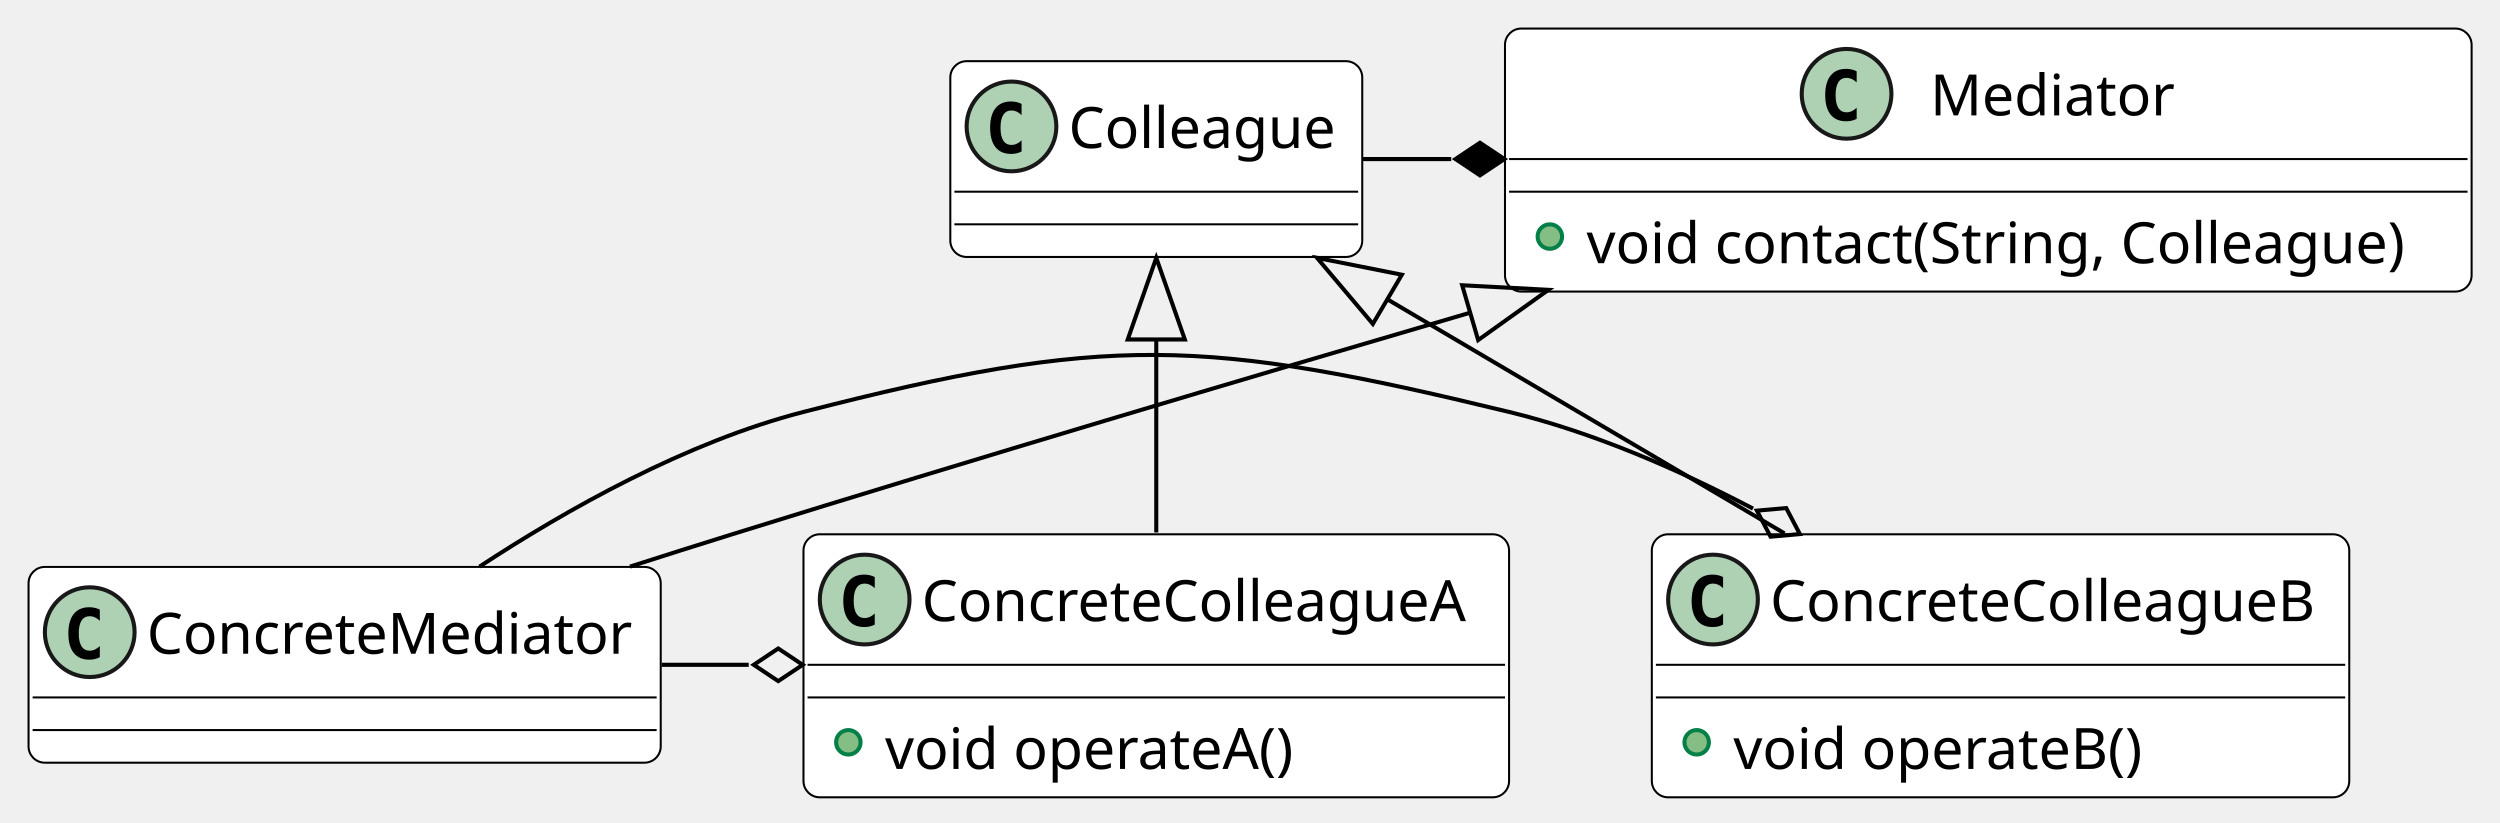
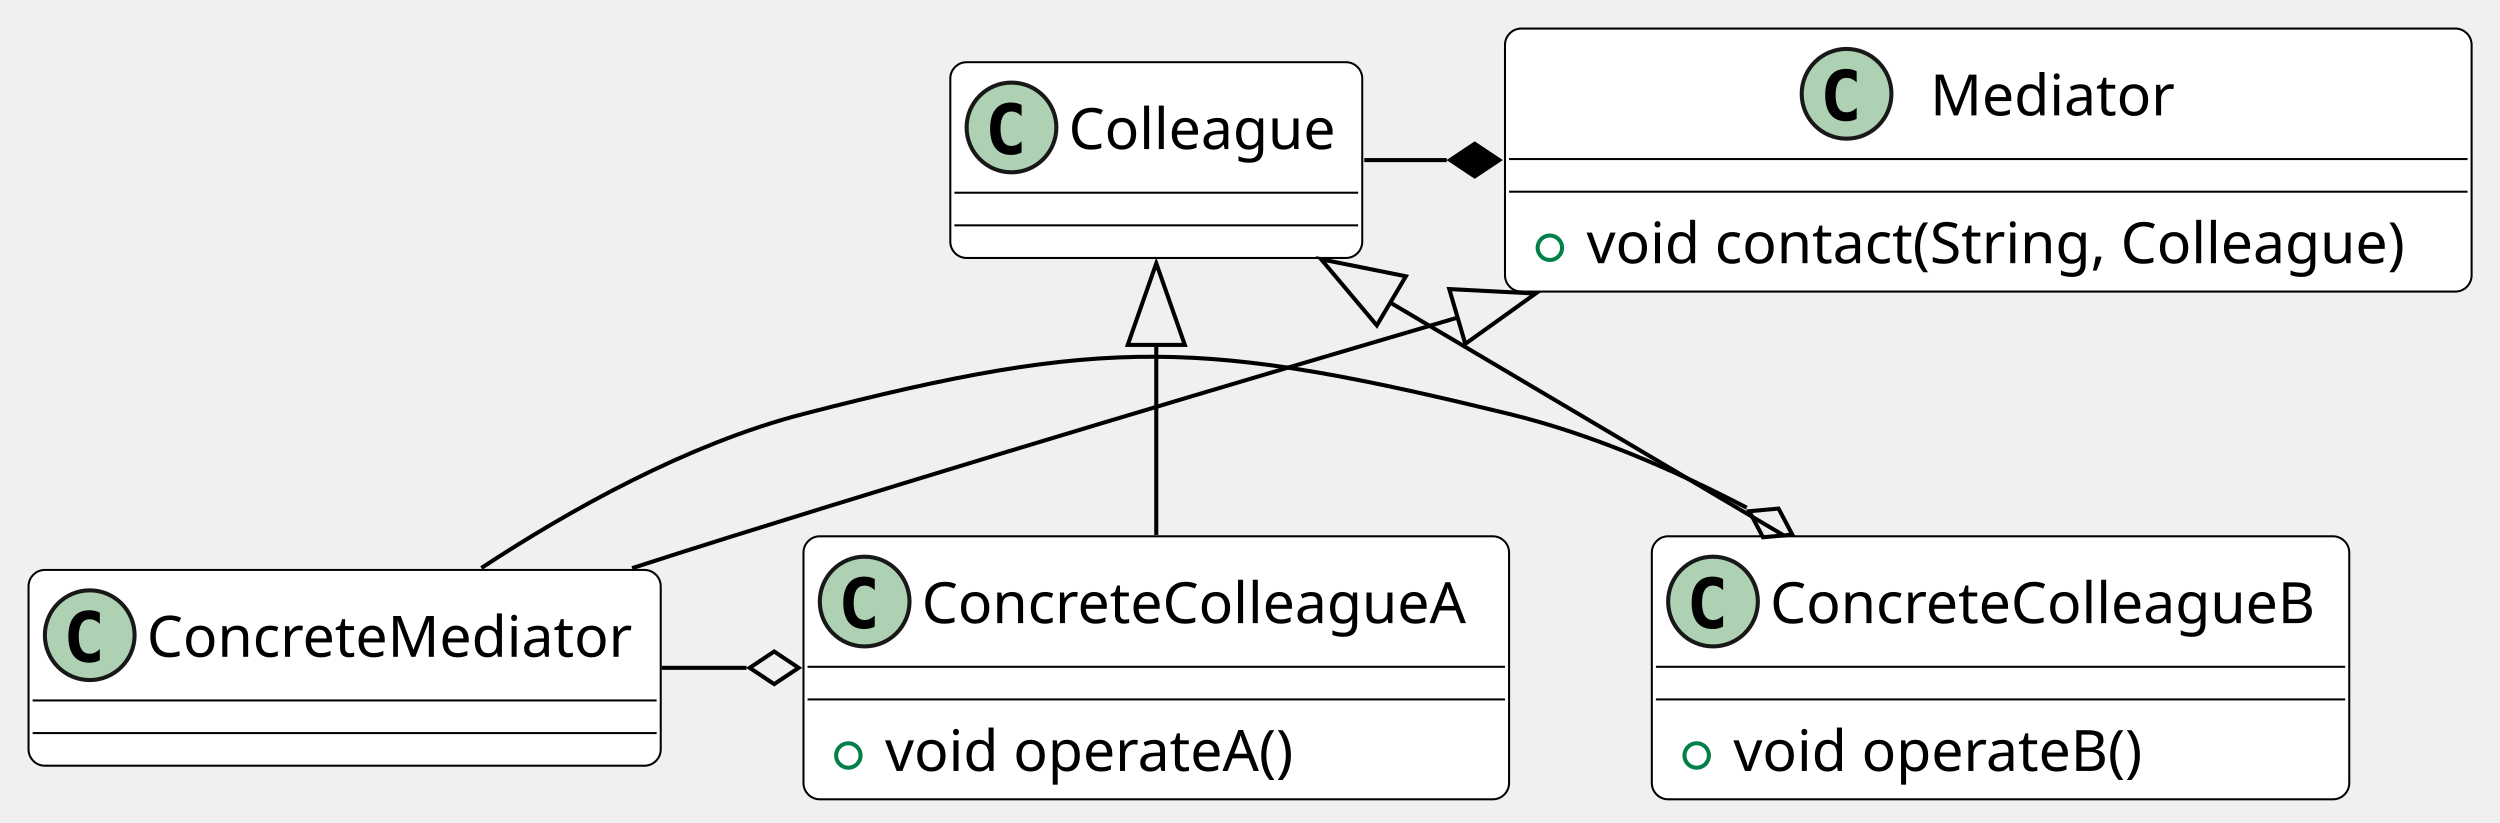
<svg xmlns="http://www.w3.org/2000/svg" contentStyleType="text/css" height="420.833px" preserveAspectRatio="none" style="width:1277px;height:420px;background:#FFFFFF;" version="1.1" viewBox="0 0 1277 420" width="1277.083px" zoomAndPan="magnify">
  <defs />
  <g>
    <g id="elem_Mediator">
      <rect codeLine="122" fill="#FFFFFF" height="134.351" id="Mediator" rx="8.333" ry="8.333" style="stroke:#000000;stroke-width:1.042;" width="493.75" x="768.75" y="14.583" />
      <ellipse cx="943.229" cy="47.917" fill="#ADD1B2" rx="22.917" ry="22.917" style="stroke:#181818;stroke-width:2.083;" />
      <path d="M948.382,60.715 Q947.171,61.337 945.839,61.649 Q944.508,61.96 943.038,61.96 Q937.815,61.96 935.066,58.519 Q932.316,55.077 932.316,48.575 Q932.316,42.055 935.066,38.614 Q937.815,35.172 943.038,35.172 Q944.508,35.172 945.857,35.484 Q947.206,35.795 948.382,36.418 L948.382,42.09 Q947.067,40.879 945.831,40.317 Q944.594,39.755 943.28,39.755 Q940.479,39.755 939.052,41.977 Q937.625,44.2 937.625,48.575 Q937.625,52.933 939.052,55.155 Q940.479,57.377 943.28,57.377 Q944.594,57.377 945.831,56.815 Q947.067,56.253 948.382,55.042 Z " fill="#000000" />
      <text fill="#000000" font-family="sans-serif" font-size="29.167" lengthAdjust="spacing" textLength="127.083" x="985.938" y="58.94">Mediator</text>
      <line style="stroke:#000000;stroke-width:1.042;" x1="770.833" x2="1260.417" y1="81.25" y2="81.25" />
      <line style="stroke:#000000;stroke-width:1.042;" x1="770.833" x2="1260.417" y1="97.917" y2="97.917" />
-       <ellipse cx="791.667" cy="120.833" fill="#84BE84" rx="6.25" ry="6.25" style="stroke:#038048;stroke-width:2.083;" />
+       <ellipse cx="791.667" cy="126.55" fill="#FFFFFF" rx="6.25" ry="6.25" style="stroke:#038048;stroke-width:2.083;" />
      <text fill="#000000" font-family="sans-serif" font-size="29.167" lengthAdjust="spacing" textLength="439.583" x="810.417" y="134.448">void contact(String, Colleague)</text>
    </g>
    <g id="elem_ConcreteMediator">
-       <rect codeLine="126" fill="#FFFFFF" height="100" id="ConcreteMediator" rx="8.333" ry="8.333" style="stroke:#000000;stroke-width:1.042;" width="322.917" x="14.583" y="289.583" />
-       <ellipse cx="45.833" cy="322.917" fill="#ADD1B2" rx="22.917" ry="22.917" style="stroke:#181818;stroke-width:2.083;" />
-       <path d="M50.986,335.715 Q49.775,336.337 48.444,336.649 Q47.112,336.96 45.642,336.96 Q40.419,336.96 37.67,333.519 Q34.92,330.077 34.92,323.575 Q34.92,317.055 37.67,313.614 Q40.419,310.173 45.642,310.173 Q47.112,310.173 48.461,310.484 Q49.81,310.795 50.986,311.418 L50.986,317.09 Q49.671,315.879 48.435,315.317 Q47.199,314.755 45.884,314.755 Q43.083,314.755 41.656,316.977 Q40.229,319.2 40.229,323.575 Q40.229,327.933 41.656,330.155 Q43.083,332.377 45.884,332.377 Q47.199,332.377 48.435,331.815 Q49.671,331.253 50.986,330.043 Z " fill="#000000" />
-       <text fill="#000000" font-family="sans-serif" font-size="29.167" lengthAdjust="spacing" textLength="256.25" x="75" y="333.94">ConcreteMediator</text>
-       <line style="stroke:#000000;stroke-width:1.042;" x1="16.667" x2="335.417" y1="356.25" y2="356.25" />
-       <line style="stroke:#000000;stroke-width:1.042;" x1="16.667" x2="335.417" y1="372.917" y2="372.917" />
+       <rect codeLine="126" fill="#FFFFFF" height="100" id="ConcreteMediator" rx="8.333" ry="8.333" style="stroke:#000000;stroke-width:1.042;" width="322.917" x="14.583" y="291.125" />
+       <ellipse cx="45.833" cy="324.458" fill="#ADD1B2" rx="22.917" ry="22.917" style="stroke:#181818;stroke-width:2.083;" />
+       <path d="M50.986,337.256 Q49.775,337.879 48.444,338.19 Q47.112,338.502 45.642,338.502 Q40.419,338.502 37.67,335.06 Q34.92,331.619 34.92,325.116 Q34.92,318.597 37.67,315.156 Q40.419,311.714 45.642,311.714 Q47.112,311.714 48.461,312.026 Q49.81,312.337 50.986,312.959 L50.986,318.632 Q49.671,317.421 48.435,316.859 Q47.199,316.297 45.884,316.297 Q43.083,316.297 41.656,318.519 Q40.229,320.741 40.229,325.116 Q40.229,329.474 41.656,331.697 Q43.083,333.919 45.884,333.919 Q47.199,333.919 48.435,333.357 Q49.671,332.795 50.986,331.584 Z " fill="#000000" />
+       <text fill="#000000" font-family="sans-serif" font-size="29.167" lengthAdjust="spacing" textLength="256.25" x="75" y="335.481">ConcreteMediator</text>
+       <line style="stroke:#000000;stroke-width:1.042;" x1="16.667" x2="335.417" y1="357.792" y2="357.792" />
+       <line style="stroke:#000000;stroke-width:1.042;" x1="16.667" x2="335.417" y1="374.458" y2="374.458" />
    </g>
    <g id="elem_Colleague">
-       <rect codeLine="128" fill="#FFFFFF" height="100" id="Colleague" rx="8.333" ry="8.333" style="stroke:#000000;stroke-width:1.042;" width="210.417" x="485.417" y="31.25" />
-       <ellipse cx="516.667" cy="64.583" fill="#ADD1B2" rx="22.917" ry="22.917" style="stroke:#181818;stroke-width:2.083;" />
-       <path d="M521.819,77.381 Q520.609,78.004 519.277,78.315 Q517.945,78.626 516.475,78.626 Q511.253,78.626 508.503,75.185 Q505.754,71.744 505.754,65.242 Q505.754,58.722 508.503,55.281 Q511.253,51.839 516.475,51.839 Q517.945,51.839 519.294,52.151 Q520.643,52.462 521.819,53.084 L521.819,58.757 Q520.505,57.546 519.268,56.984 Q518.032,56.422 516.717,56.422 Q513.916,56.422 512.489,58.644 Q511.063,60.866 511.063,65.242 Q511.063,69.599 512.489,71.822 Q513.916,74.044 516.717,74.044 Q518.032,74.044 519.268,73.482 Q520.505,72.92 521.819,71.709 Z " fill="#000000" />
-       <text fill="#000000" font-family="sans-serif" font-size="29.167" lengthAdjust="spacing" textLength="143.75" x="545.833" y="75.606">Colleague</text>
-       <line style="stroke:#000000;stroke-width:1.042;" x1="487.5" x2="693.75" y1="97.917" y2="97.917" />
-       <line style="stroke:#000000;stroke-width:1.042;" x1="487.5" x2="693.75" y1="114.583" y2="114.583" />
+       <rect codeLine="128" fill="#FFFFFF" height="100" id="Colleague" rx="8.333" ry="8.333" style="stroke:#000000;stroke-width:1.042;" width="210.417" x="485.417" y="31.771" />
+       <ellipse cx="516.667" cy="65.104" fill="#ADD1B2" rx="22.917" ry="22.917" style="stroke:#181818;stroke-width:2.083;" />
+       <path d="M521.819,77.902 Q520.609,78.525 519.277,78.836 Q517.945,79.147 516.475,79.147 Q511.253,79.147 508.503,75.706 Q505.754,72.265 505.754,65.762 Q505.754,59.243 508.503,55.801 Q511.253,52.36 516.475,52.36 Q517.945,52.36 519.294,52.671 Q520.643,52.983 521.819,53.605 L521.819,59.277 Q520.505,58.067 519.268,57.505 Q518.032,56.943 516.717,56.943 Q513.916,56.943 512.489,59.165 Q511.063,61.387 511.063,65.762 Q511.063,70.12 512.489,72.342 Q513.916,74.565 516.717,74.565 Q518.032,74.565 519.268,74.003 Q520.505,73.441 521.819,72.23 Z " fill="#000000" />
+       <text fill="#000000" font-family="sans-serif" font-size="29.167" lengthAdjust="spacing" textLength="143.75" x="545.833" y="76.127">Colleague</text>
+       <line style="stroke:#000000;stroke-width:1.042;" x1="487.5" x2="693.75" y1="98.438" y2="98.438" />
+       <line style="stroke:#000000;stroke-width:1.042;" x1="487.5" x2="693.75" y1="115.104" y2="115.104" />
    </g>
    <g id="elem_ConcreteColleagueA">
-       <rect codeLine="130" fill="#FFFFFF" height="134.351" id="ConcreteColleagueA" rx="8.333" ry="8.333" style="stroke:#000000;stroke-width:1.042;" width="360.417" x="410.417" y="272.917" />
-       <ellipse cx="441.667" cy="306.25" fill="#ADD1B2" rx="22.917" ry="22.917" style="stroke:#181818;stroke-width:2.083;" />
-       <path d="M446.819,319.048 Q445.608,319.671 444.277,319.982 Q442.945,320.293 441.475,320.293 Q436.253,320.293 433.503,316.852 Q430.754,313.41 430.754,306.908 Q430.754,300.389 433.503,296.947 Q436.253,293.506 441.475,293.506 Q442.945,293.506 444.294,293.817 Q445.643,294.128 446.819,294.751 L446.819,300.423 Q445.505,299.213 444.268,298.651 Q443.032,298.089 441.717,298.089 Q438.916,298.089 437.489,300.311 Q436.063,302.533 436.063,306.908 Q436.063,311.266 437.489,313.488 Q438.916,315.71 441.717,315.71 Q443.032,315.71 444.268,315.148 Q445.505,314.586 446.819,313.376 Z " fill="#000000" />
-       <text fill="#000000" font-family="sans-serif" font-size="29.167" lengthAdjust="spacing" textLength="293.75" x="470.833" y="317.273">ConcreteColleagueA</text>
-       <line style="stroke:#000000;stroke-width:1.042;" x1="412.5" x2="768.75" y1="339.583" y2="339.583" />
-       <line style="stroke:#000000;stroke-width:1.042;" x1="412.5" x2="768.75" y1="356.25" y2="356.25" />
-       <ellipse cx="433.333" cy="379.167" fill="#84BE84" rx="6.25" ry="6.25" style="stroke:#038048;stroke-width:2.083;" />
-       <text fill="#000000" font-family="sans-serif" font-size="29.167" lengthAdjust="spacing" textLength="220.833" x="452.083" y="392.782">void operateA()</text>
+       <rect codeLine="130" fill="#FFFFFF" height="134.351" id="ConcreteColleagueA" rx="8.333" ry="8.333" style="stroke:#000000;stroke-width:1.042;" width="360.417" x="410.417" y="273.938" />
+       <ellipse cx="441.667" cy="307.271" fill="#ADD1B2" rx="22.917" ry="22.917" style="stroke:#181818;stroke-width:2.083;" />
+       <path d="M446.819,320.069 Q445.608,320.691 444.277,321.003 Q442.945,321.314 441.475,321.314 Q436.253,321.314 433.503,317.873 Q430.754,314.431 430.754,307.929 Q430.754,301.409 433.503,297.968 Q436.253,294.527 441.475,294.527 Q442.945,294.527 444.294,294.838 Q445.643,295.149 446.819,295.772 L446.819,301.444 Q445.505,300.233 444.268,299.671 Q443.032,299.109 441.717,299.109 Q438.916,299.109 437.489,301.332 Q436.063,303.554 436.063,307.929 Q436.063,312.287 437.489,314.509 Q438.916,316.731 441.717,316.731 Q443.032,316.731 444.268,316.169 Q445.505,315.607 446.819,314.397 Z " fill="#000000" />
+       <text fill="#000000" font-family="sans-serif" font-size="29.167" lengthAdjust="spacing" textLength="293.75" x="470.833" y="318.294">ConcreteColleagueA</text>
+       <line style="stroke:#000000;stroke-width:1.042;" x1="412.5" x2="768.75" y1="340.604" y2="340.604" />
+       <line style="stroke:#000000;stroke-width:1.042;" x1="412.5" x2="768.75" y1="357.271" y2="357.271" />
+       <ellipse cx="433.333" cy="385.904" fill="#FFFFFF" rx="6.25" ry="6.25" style="stroke:#038048;stroke-width:2.083;" />
+       <text fill="#000000" font-family="sans-serif" font-size="29.167" lengthAdjust="spacing" textLength="220.833" x="452.083" y="393.802">void operateA()</text>
    </g>
    <g id="elem_ConcreteColleagueB">
-       <rect codeLine="134" fill="#FFFFFF" height="134.351" id="ConcreteColleagueB" rx="8.333" ry="8.333" style="stroke:#000000;stroke-width:1.042;" width="356.25" x="843.75" y="272.917" />
-       <ellipse cx="875" cy="306.25" fill="#ADD1B2" rx="22.917" ry="22.917" style="stroke:#181818;stroke-width:2.083;" />
-       <path d="M880.152,319.048 Q878.942,319.671 877.61,319.982 Q876.279,320.293 874.809,320.293 Q869.586,320.293 866.837,316.852 Q864.087,313.41 864.087,306.908 Q864.087,300.389 866.837,296.947 Q869.586,293.506 874.809,293.506 Q876.279,293.506 877.628,293.817 Q878.976,294.128 880.152,294.751 L880.152,300.423 Q878.838,299.213 877.602,298.651 Q876.365,298.089 875.051,298.089 Q872.249,298.089 870.823,300.311 Q869.396,302.533 869.396,306.908 Q869.396,311.266 870.823,313.488 Q872.249,315.71 875.051,315.71 Q876.365,315.71 877.602,315.148 Q878.838,314.586 880.152,313.376 Z " fill="#000000" />
-       <text fill="#000000" font-family="sans-serif" font-size="29.167" lengthAdjust="spacing" textLength="289.583" x="904.167" y="317.273">ConcreteColleagueB</text>
-       <line style="stroke:#000000;stroke-width:1.042;" x1="845.833" x2="1197.917" y1="339.583" y2="339.583" />
-       <line style="stroke:#000000;stroke-width:1.042;" x1="845.833" x2="1197.917" y1="356.25" y2="356.25" />
-       <ellipse cx="866.667" cy="379.167" fill="#84BE84" rx="6.25" ry="6.25" style="stroke:#038048;stroke-width:2.083;" />
-       <text fill="#000000" font-family="sans-serif" font-size="29.167" lengthAdjust="spacing" textLength="216.667" x="885.417" y="392.782">void operateB()</text>
+       <rect codeLine="134" fill="#FFFFFF" height="134.351" id="ConcreteColleagueB" rx="8.333" ry="8.333" style="stroke:#000000;stroke-width:1.042;" width="356.25" x="843.75" y="273.938" />
+       <ellipse cx="875" cy="307.271" fill="#ADD1B2" rx="22.917" ry="22.917" style="stroke:#181818;stroke-width:2.083;" />
+       <path d="M880.152,320.069 Q878.942,320.691 877.61,321.003 Q876.279,321.314 874.809,321.314 Q869.586,321.314 866.837,317.873 Q864.087,314.431 864.087,307.929 Q864.087,301.409 866.837,297.968 Q869.586,294.527 874.809,294.527 Q876.279,294.527 877.628,294.838 Q878.976,295.149 880.152,295.772 L880.152,301.444 Q878.838,300.233 877.602,299.671 Q876.365,299.109 875.051,299.109 Q872.249,299.109 870.823,301.332 Q869.396,303.554 869.396,307.929 Q869.396,312.287 870.823,314.509 Q872.249,316.731 875.051,316.731 Q876.365,316.731 877.602,316.169 Q878.838,315.607 880.152,314.397 Z " fill="#000000" />
+       <text fill="#000000" font-family="sans-serif" font-size="29.167" lengthAdjust="spacing" textLength="289.583" x="904.167" y="318.294">ConcreteColleagueB</text>
+       <line style="stroke:#000000;stroke-width:1.042;" x1="845.833" x2="1197.917" y1="340.604" y2="340.604" />
+       <line style="stroke:#000000;stroke-width:1.042;" x1="845.833" x2="1197.917" y1="357.271" y2="357.271" />
+       <ellipse cx="866.667" cy="385.904" fill="#FFFFFF" rx="6.25" ry="6.25" style="stroke:#038048;stroke-width:2.083;" />
+       <text fill="#000000" font-family="sans-serif" font-size="29.167" lengthAdjust="spacing" textLength="216.667" x="885.417" y="393.802">void operateB()</text>
    </g>
    <g id="link_Mediator_ConcreteMediator">
-       <path d="M750.917,159.729 C634.979,193.646 497.5,234.521 373.958,272.917 C357.042,278.167 339.354,283.792 321.812,289.417 " fill="none" id="Mediator-backto-ConcreteMediator" style="stroke:#000000;stroke-width:2.083;" />
-       <polygon fill="none" points="746.875,145.708,790.958,148.042,755.042,173.708,746.875,145.708" style="stroke:#000000;stroke-width:2.083;" />
+       <path d="M745.167,162.042 C630.458,195.688 495.438,235.979 373.958,273.938 C357.396,279.125 340.062,284.646 322.875,290.208 " fill="none" id="Mediator-backto-ConcreteMediator" style="stroke:#000000;stroke-width:2.083;" />
+       <polygon fill="none" points="740.292,147.667,784.375,149.938,748.479,175.646,740.292,147.667" style="stroke:#000000;stroke-width:2.083;" />
    </g>
    <g id="link_Colleague_ConcreteColleagueA">
-       <path d="M590.625,173.604 C590.625,206.083 590.625,242.042 590.625,271.979 " fill="none" id="Colleague-backto-ConcreteColleagueA" style="stroke:#000000;stroke-width:2.083;" />
-       <polygon fill="none" points="576.042,173.396,590.625,131.729,605.208,173.396,576.042,173.396" style="stroke:#000000;stroke-width:2.083;" />
+       <path d="M590.625,176.167 C590.625,208.312 590.625,243.708 590.625,273.25 " fill="none" id="Colleague-backto-ConcreteColleagueA" style="stroke:#000000;stroke-width:2.083;" />
+       <polygon fill="none" points="576.042,176.188,590.625,134.521,605.208,176.188,576.042,176.188" style="stroke:#000000;stroke-width:2.083;" />
    </g>
    <g id="link_Colleague_ConcreteColleagueB">
-       <path d="M709.083,153.146 C772.292,190.396 849.583,235.958 911.521,272.458 " fill="none" id="Colleague-backto-ConcreteColleagueB" style="stroke:#000000;stroke-width:2.083;" />
-       <polygon fill="none" points="701.25,165.458,672.75,131.729,716.062,140.333,701.25,165.458" style="stroke:#000000;stroke-width:2.083;" />
+       <path d="M709.833,154.375 C772.625,191.542 849.167,236.833 910.729,273.25 " fill="none" id="Colleague-backto-ConcreteColleagueB" style="stroke:#000000;stroke-width:2.083;" />
+       <polygon fill="none" points="703.271,166.208,674.833,132.438,718.125,141.125,703.271,166.208" style="stroke:#000000;stroke-width:2.083;" />
    </g>
    <g id="link_Colleague_Mediator">
-       <path codeLine="138" d="M696.042,81.25 C711.125,81.25 726.208,81.25 741.292,81.25 " fill="none" id="Colleague-to-Mediator" style="stroke:#000000;stroke-width:2.083;" />
-       <polygon fill="#000000" points="768.458,81.25,755.958,72.917,743.458,81.25,755.958,89.583,768.458,81.25" style="stroke:#000000;stroke-width:2.083;" />
+       <path codeLine="138" d="M696.875,81.771 C710.917,81.771 724.958,81.771 739.021,81.771 " fill="none" id="Colleague-to-Mediator" style="stroke:#000000;stroke-width:2.083;" />
+       <polygon fill="#000000" points="765.771,81.771,753.271,73.438,740.771,81.771,753.271,90.104,765.771,81.771" style="stroke:#000000;stroke-width:2.083;" />
    </g>
    <g id="link_ConcreteMediator_ConcreteColleagueA">
-       <path codeLine="140" d="M337.979,339.583 C352.812,339.583 367.625,339.583 382.458,339.583 " fill="none" id="ConcreteMediator-to-ConcreteColleagueA" style="stroke:#000000;stroke-width:2.083;" />
-       <polygon fill="none" points="410.021,339.583,397.521,331.25,385.021,339.583,397.521,347.917,410.021,339.583" style="stroke:#000000;stroke-width:2.083;" />
+       <path codeLine="140" d="M337.979,341.125 C352.438,341.125 366.875,341.125 381.333,341.125 " fill="none" id="ConcreteMediator-to-ConcreteColleagueA" style="stroke:#000000;stroke-width:2.083;" />
+       <polygon fill="none" points="407.938,341.125,395.438,332.792,382.938,341.125,395.438,349.458,407.938,341.125" style="stroke:#000000;stroke-width:2.083;" />
    </g>
    <g id="link_ConcreteMediator_ConcreteColleagueB">
-       <path codeLine="141" d="M244.917,289.438 C289.646,260.083 350.583,225.812 410.417,210.417 C565.542,170.5 615.146,172.708 770.833,210.417 C813.438,220.729 856.917,239.604 895.438,259.792 " fill="none" id="ConcreteMediator-to-ConcreteColleagueB" style="stroke:#000000;stroke-width:2.083;" />
-       <polygon fill="none" points="919.375,272.812,912.394,259.51,897.43,260.837,904.411,274.14,919.375,272.812" style="stroke:#000000;stroke-width:2.083;" />
+       <path codeLine="141" d="M245.896,290.125 C290.521,260.792 350.979,226.792 410.417,211.438 C565.521,171.396 615.188,173.604 770.833,211.438 C812.271,221.521 854.521,239.708 892.25,259.333 " fill="none" id="ConcreteMediator-to-ConcreteColleagueB" style="stroke:#000000;stroke-width:2.083;" />
+       <polygon fill="none" points="915.5,273.062,908.486,259.777,893.525,261.141,900.539,274.427,915.5,273.062" style="stroke:#000000;stroke-width:2.083;" />
    </g>
  </g>
</svg>
